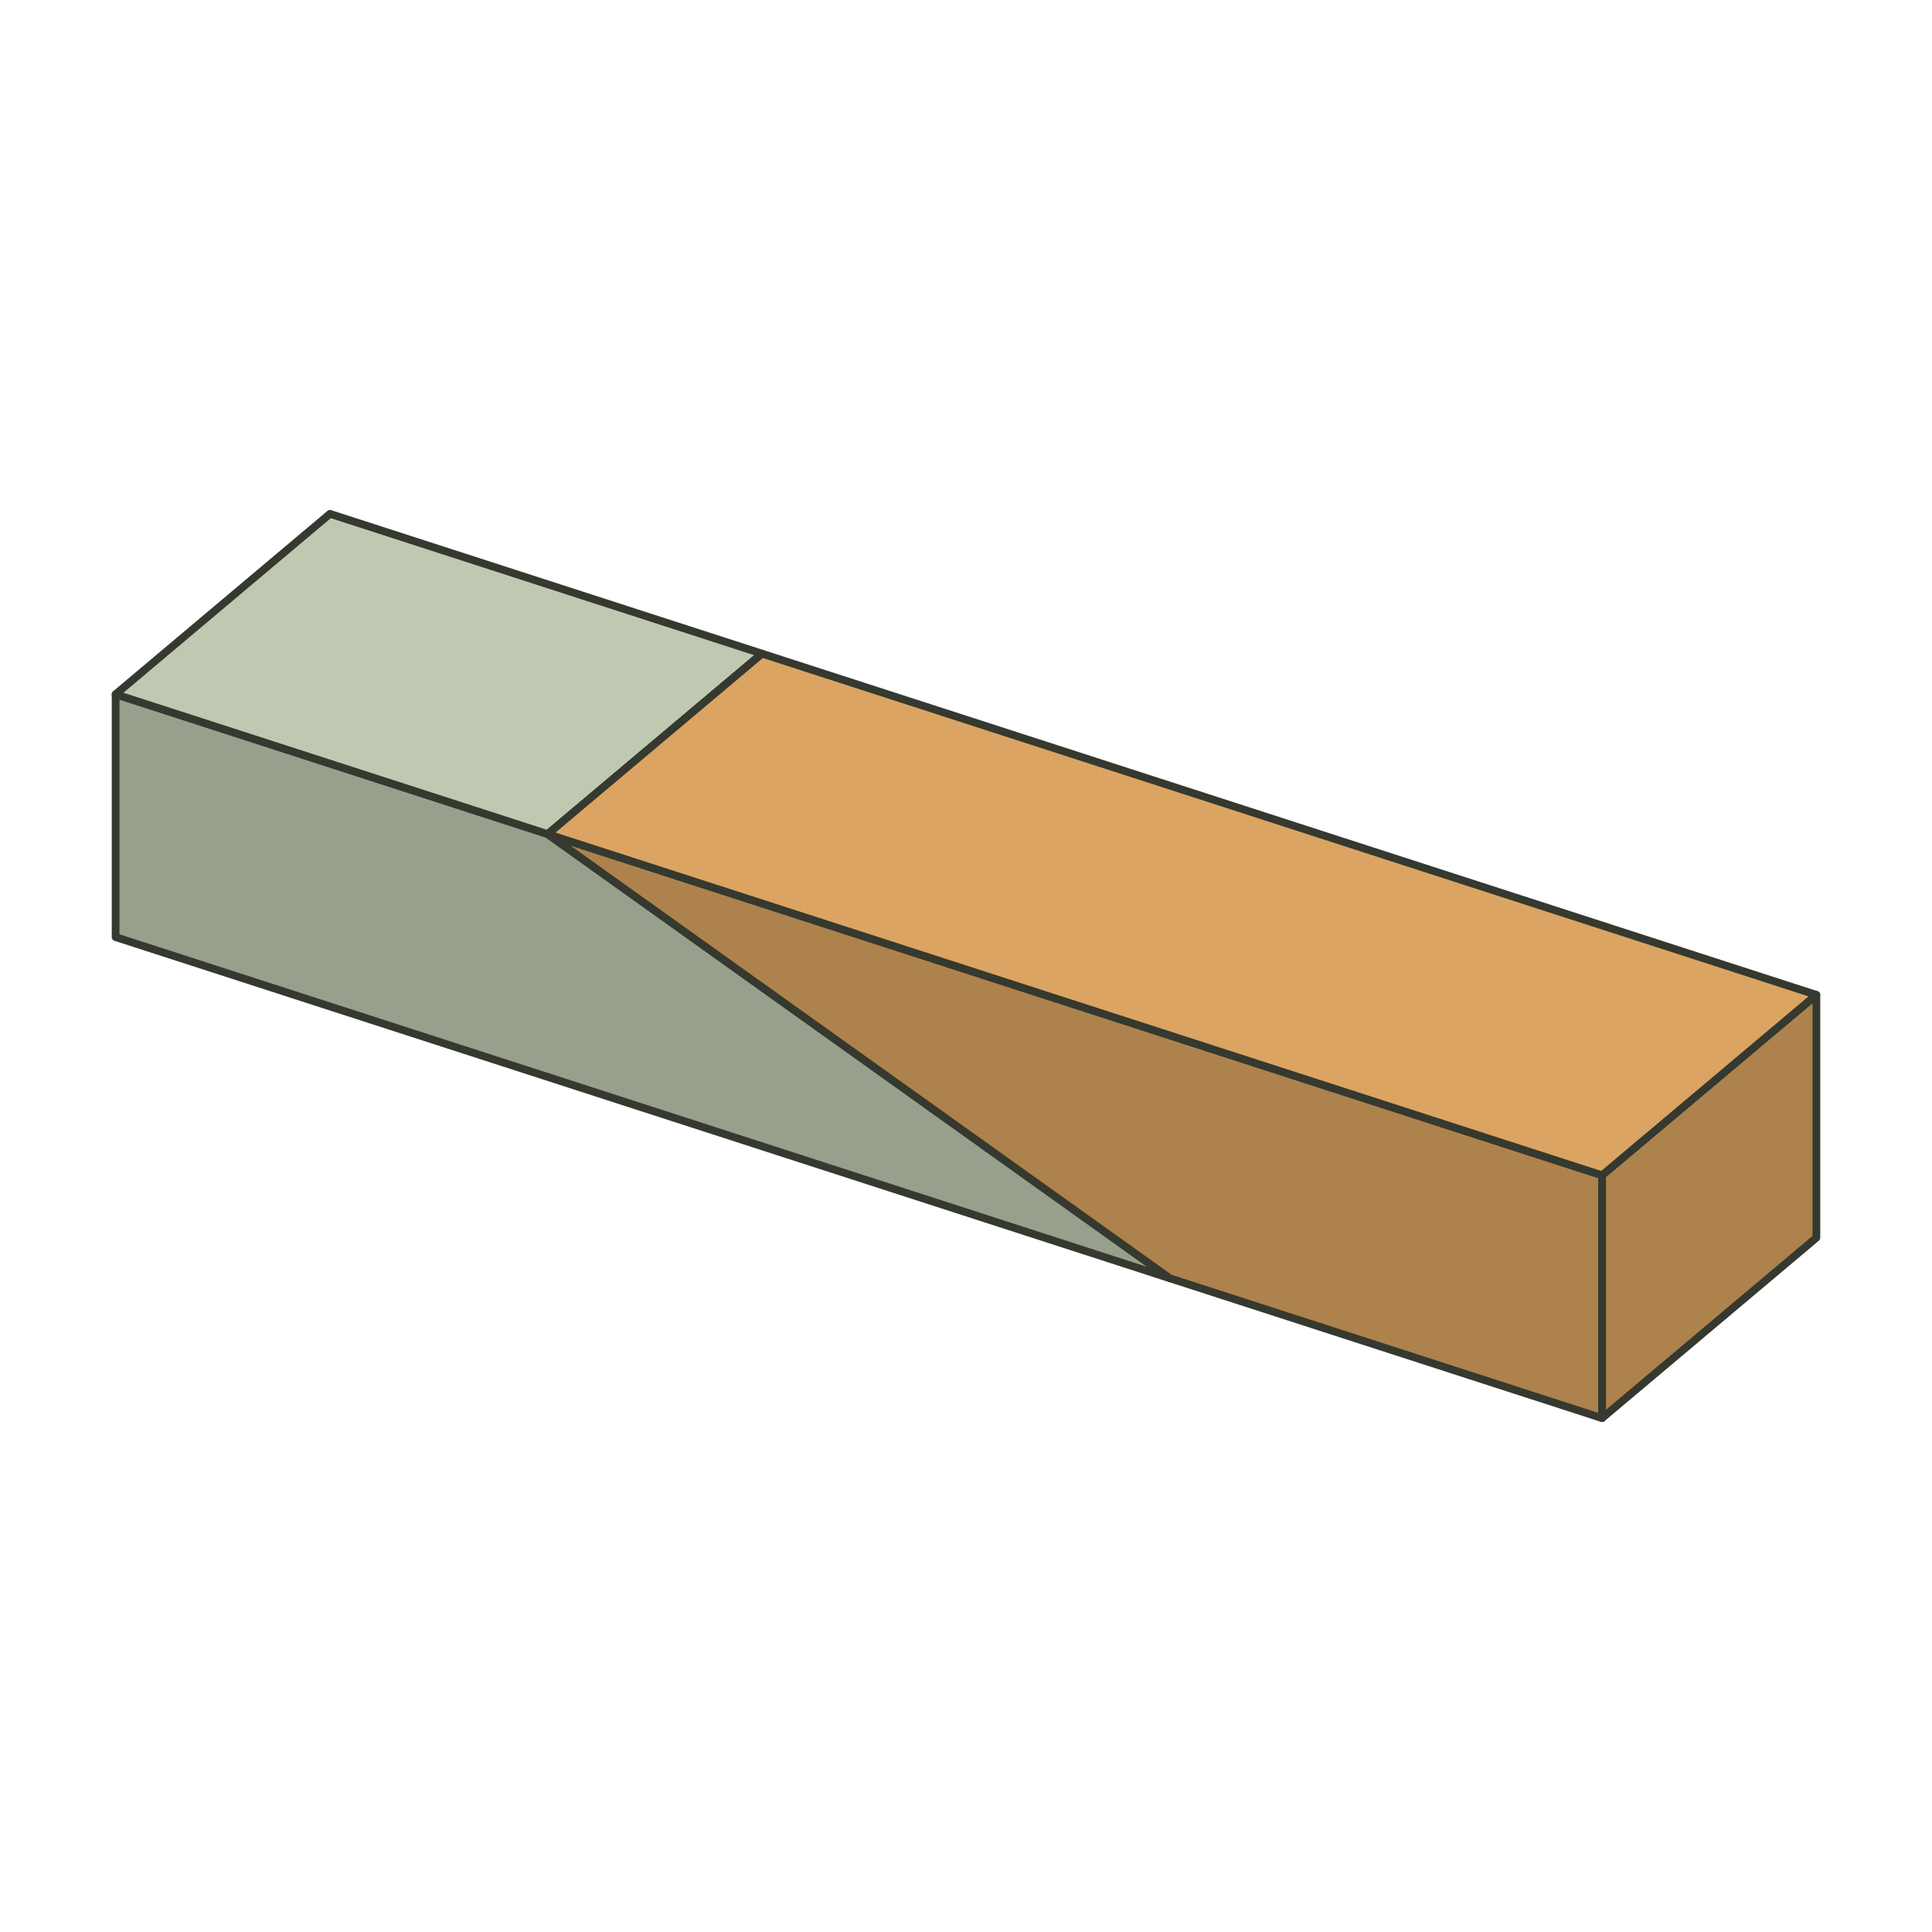
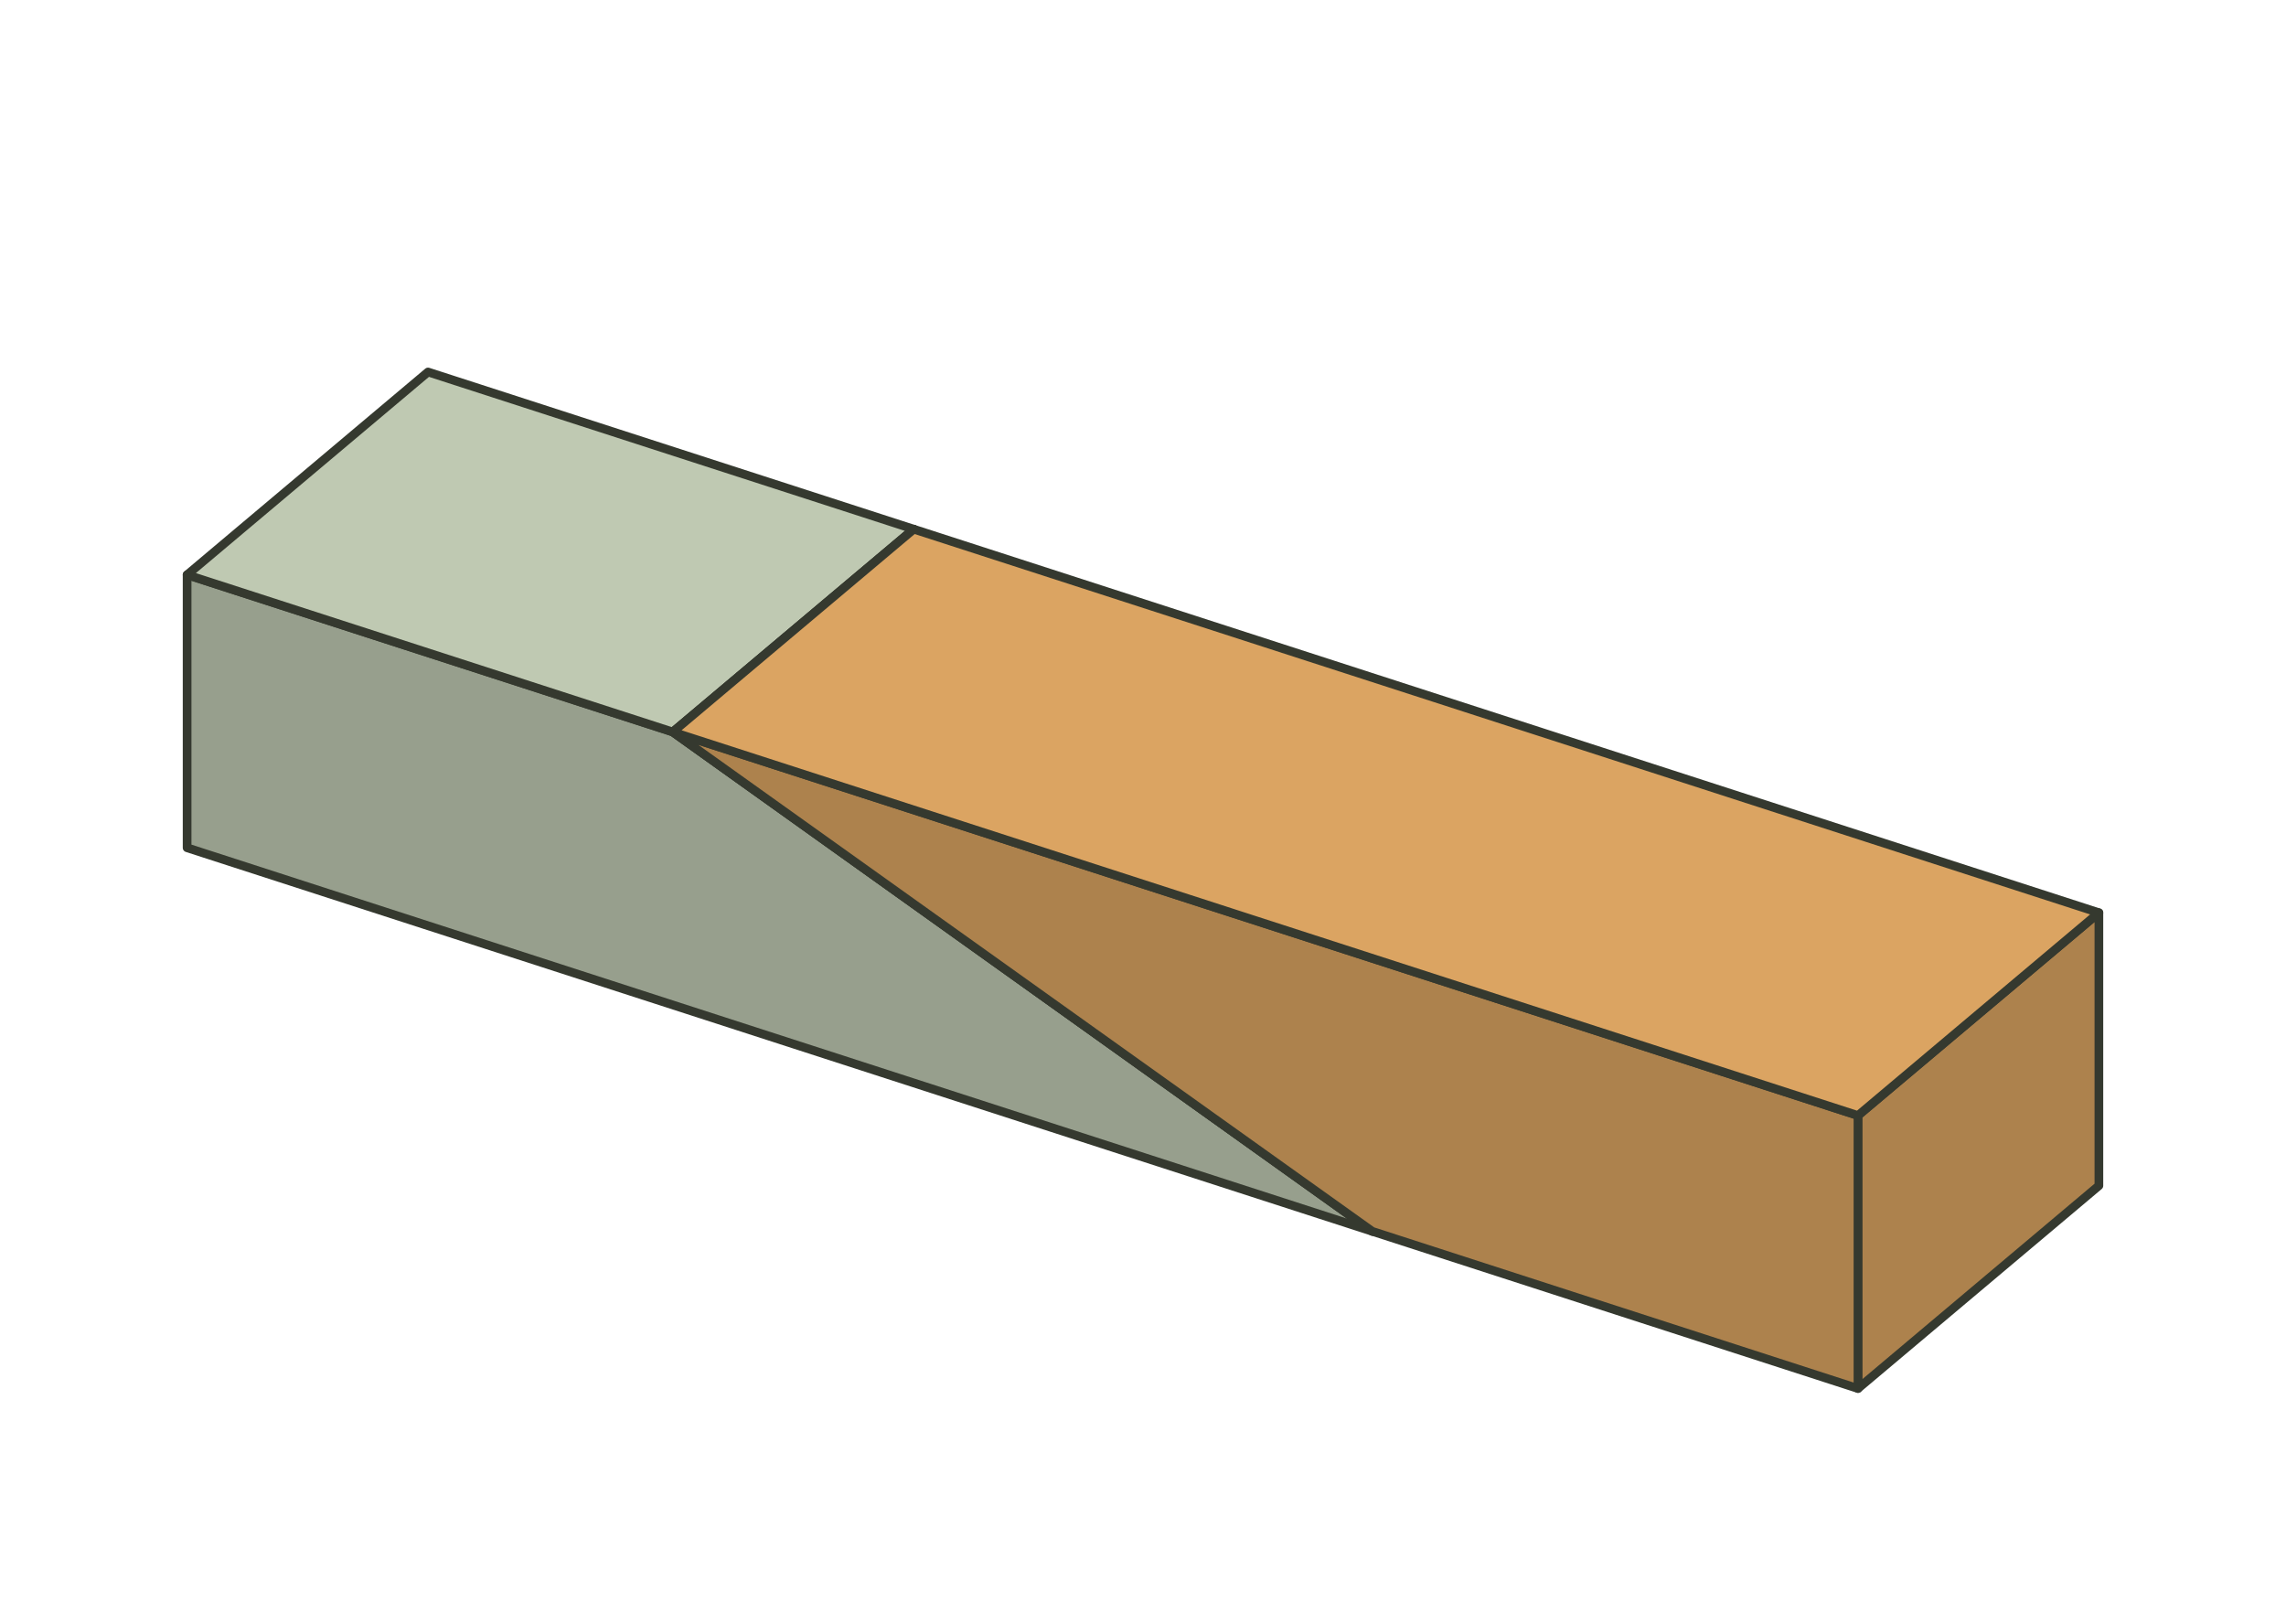
- <svg xmlns="http://www.w3.org/2000/svg" viewBox="-47.50 -53.47 95.00 95.00" role="img">
-   <path d="M-41.815,-7.391 L10.029,9.387 L-20.568,-12.456 L-41.815,-19.332 Z" fill="#979f8d" fill-rule="evenodd" stroke="#35392f" stroke-width=".38" stroke-linejoin="round" />
-   <path d="M-20.568,-12.456 L-10.029,-21.328 L-31.276,-28.204 L-41.815,-19.332 Z" fill="#bfc9b2" fill-rule="evenodd" stroke="#35392f" stroke-width=".38" stroke-linejoin="round" />
-   <path d="M10.029,9.387 L20.568,0.515 L-10.029,-21.328 L-20.568,-12.456 Z" fill="#bcc6af" fill-rule="evenodd" stroke="#35392f" stroke-width=".38" stroke-linejoin="round" />
-   <path d="M41.815,7.391 L41.815,-4.551 L31.276,4.321 L31.276,16.263 Z" fill="#ad824d" fill-rule="evenodd" stroke="#35392f" stroke-width=".38" stroke-linejoin="round" />
-   <path d="M-20.568,-12.456 L10.029,9.387 L31.276,16.263 L31.276,4.321 Z" fill="#ad824d" fill-rule="evenodd" stroke="#35392f" stroke-width=".38" stroke-linejoin="round" />
-   <path d="M31.276,4.321 L41.815,-4.551 L-10.029,-21.328 L-20.568,-12.456 Z" fill="#dba462" fill-rule="evenodd" stroke="#35392f" stroke-width=".38" stroke-linejoin="round" />
+ <svg xmlns="http://www.w3.org/2000/svg" role="img" viewBox="-50.000 -44.476 100.000 71.011">
+   <path d="M-41.815,-7.391 L10.029,9.387 L-20.568,-12.456 L-41.815,-19.332 Z" fill="#979f8d" fill-rule="evenodd" stroke="#35392f" stroke-linejoin="round" stroke-width=".38" />
+   <path d="M-20.568,-12.456 L-10.029,-21.328 L-31.276,-28.204 L-41.815,-19.332 Z" fill="#bfc9b2" fill-rule="evenodd" stroke="#35392f" stroke-linejoin="round" stroke-width=".38" />
+   <path d="M10.029,9.387 L20.568,0.515 L-10.029,-21.328 L-20.568,-12.456 Z" fill="#bcc6af" fill-rule="evenodd" stroke="#35392f" stroke-linejoin="round" stroke-width=".38" />
+   <path d="M41.815,7.391 L41.815,-4.551 L31.276,4.321 L31.276,16.263 Z" fill="#ad824d" fill-rule="evenodd" stroke="#35392f" stroke-linejoin="round" stroke-width=".38" />
+   <path d="M-20.568,-12.456 L10.029,9.387 L31.276,16.263 L31.276,4.321 Z" fill="#ad824d" fill-rule="evenodd" stroke="#35392f" stroke-linejoin="round" stroke-width=".38" />
+   <path d="M31.276,4.321 L41.815,-4.551 L-10.029,-21.328 L-20.568,-12.456 Z" fill="#dba462" fill-rule="evenodd" stroke="#35392f" stroke-linejoin="round" stroke-width=".38" />
</svg>
